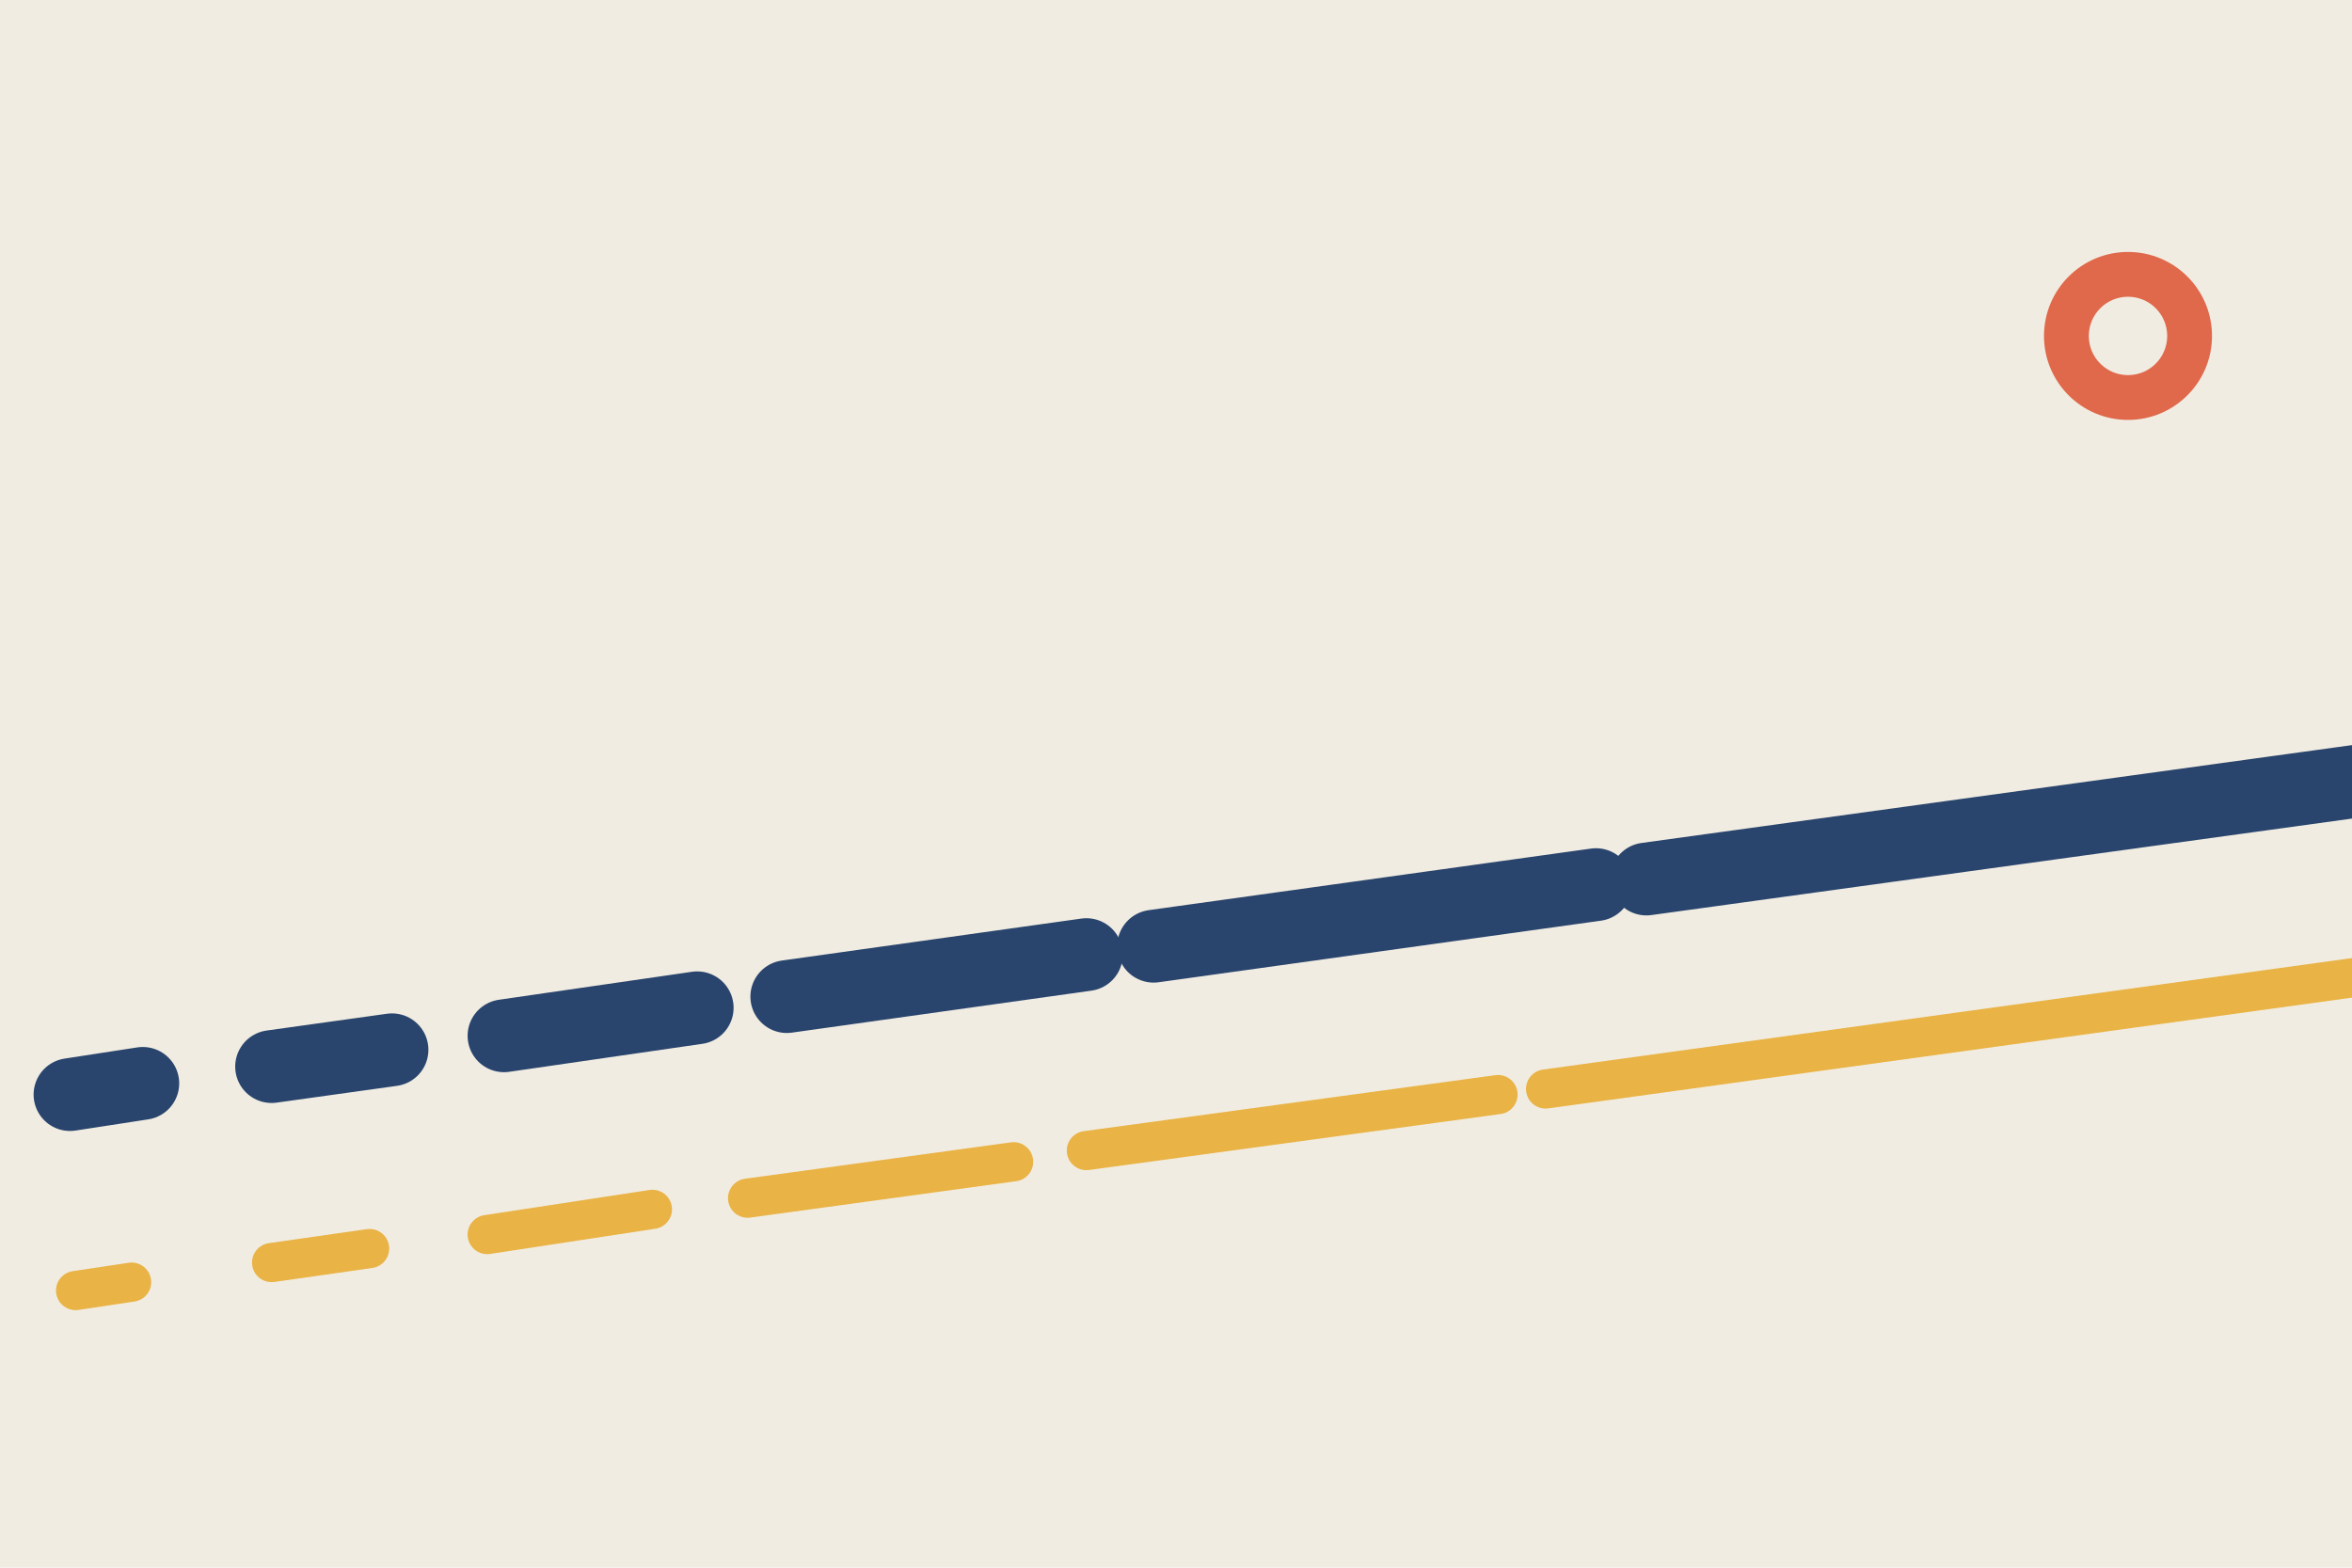
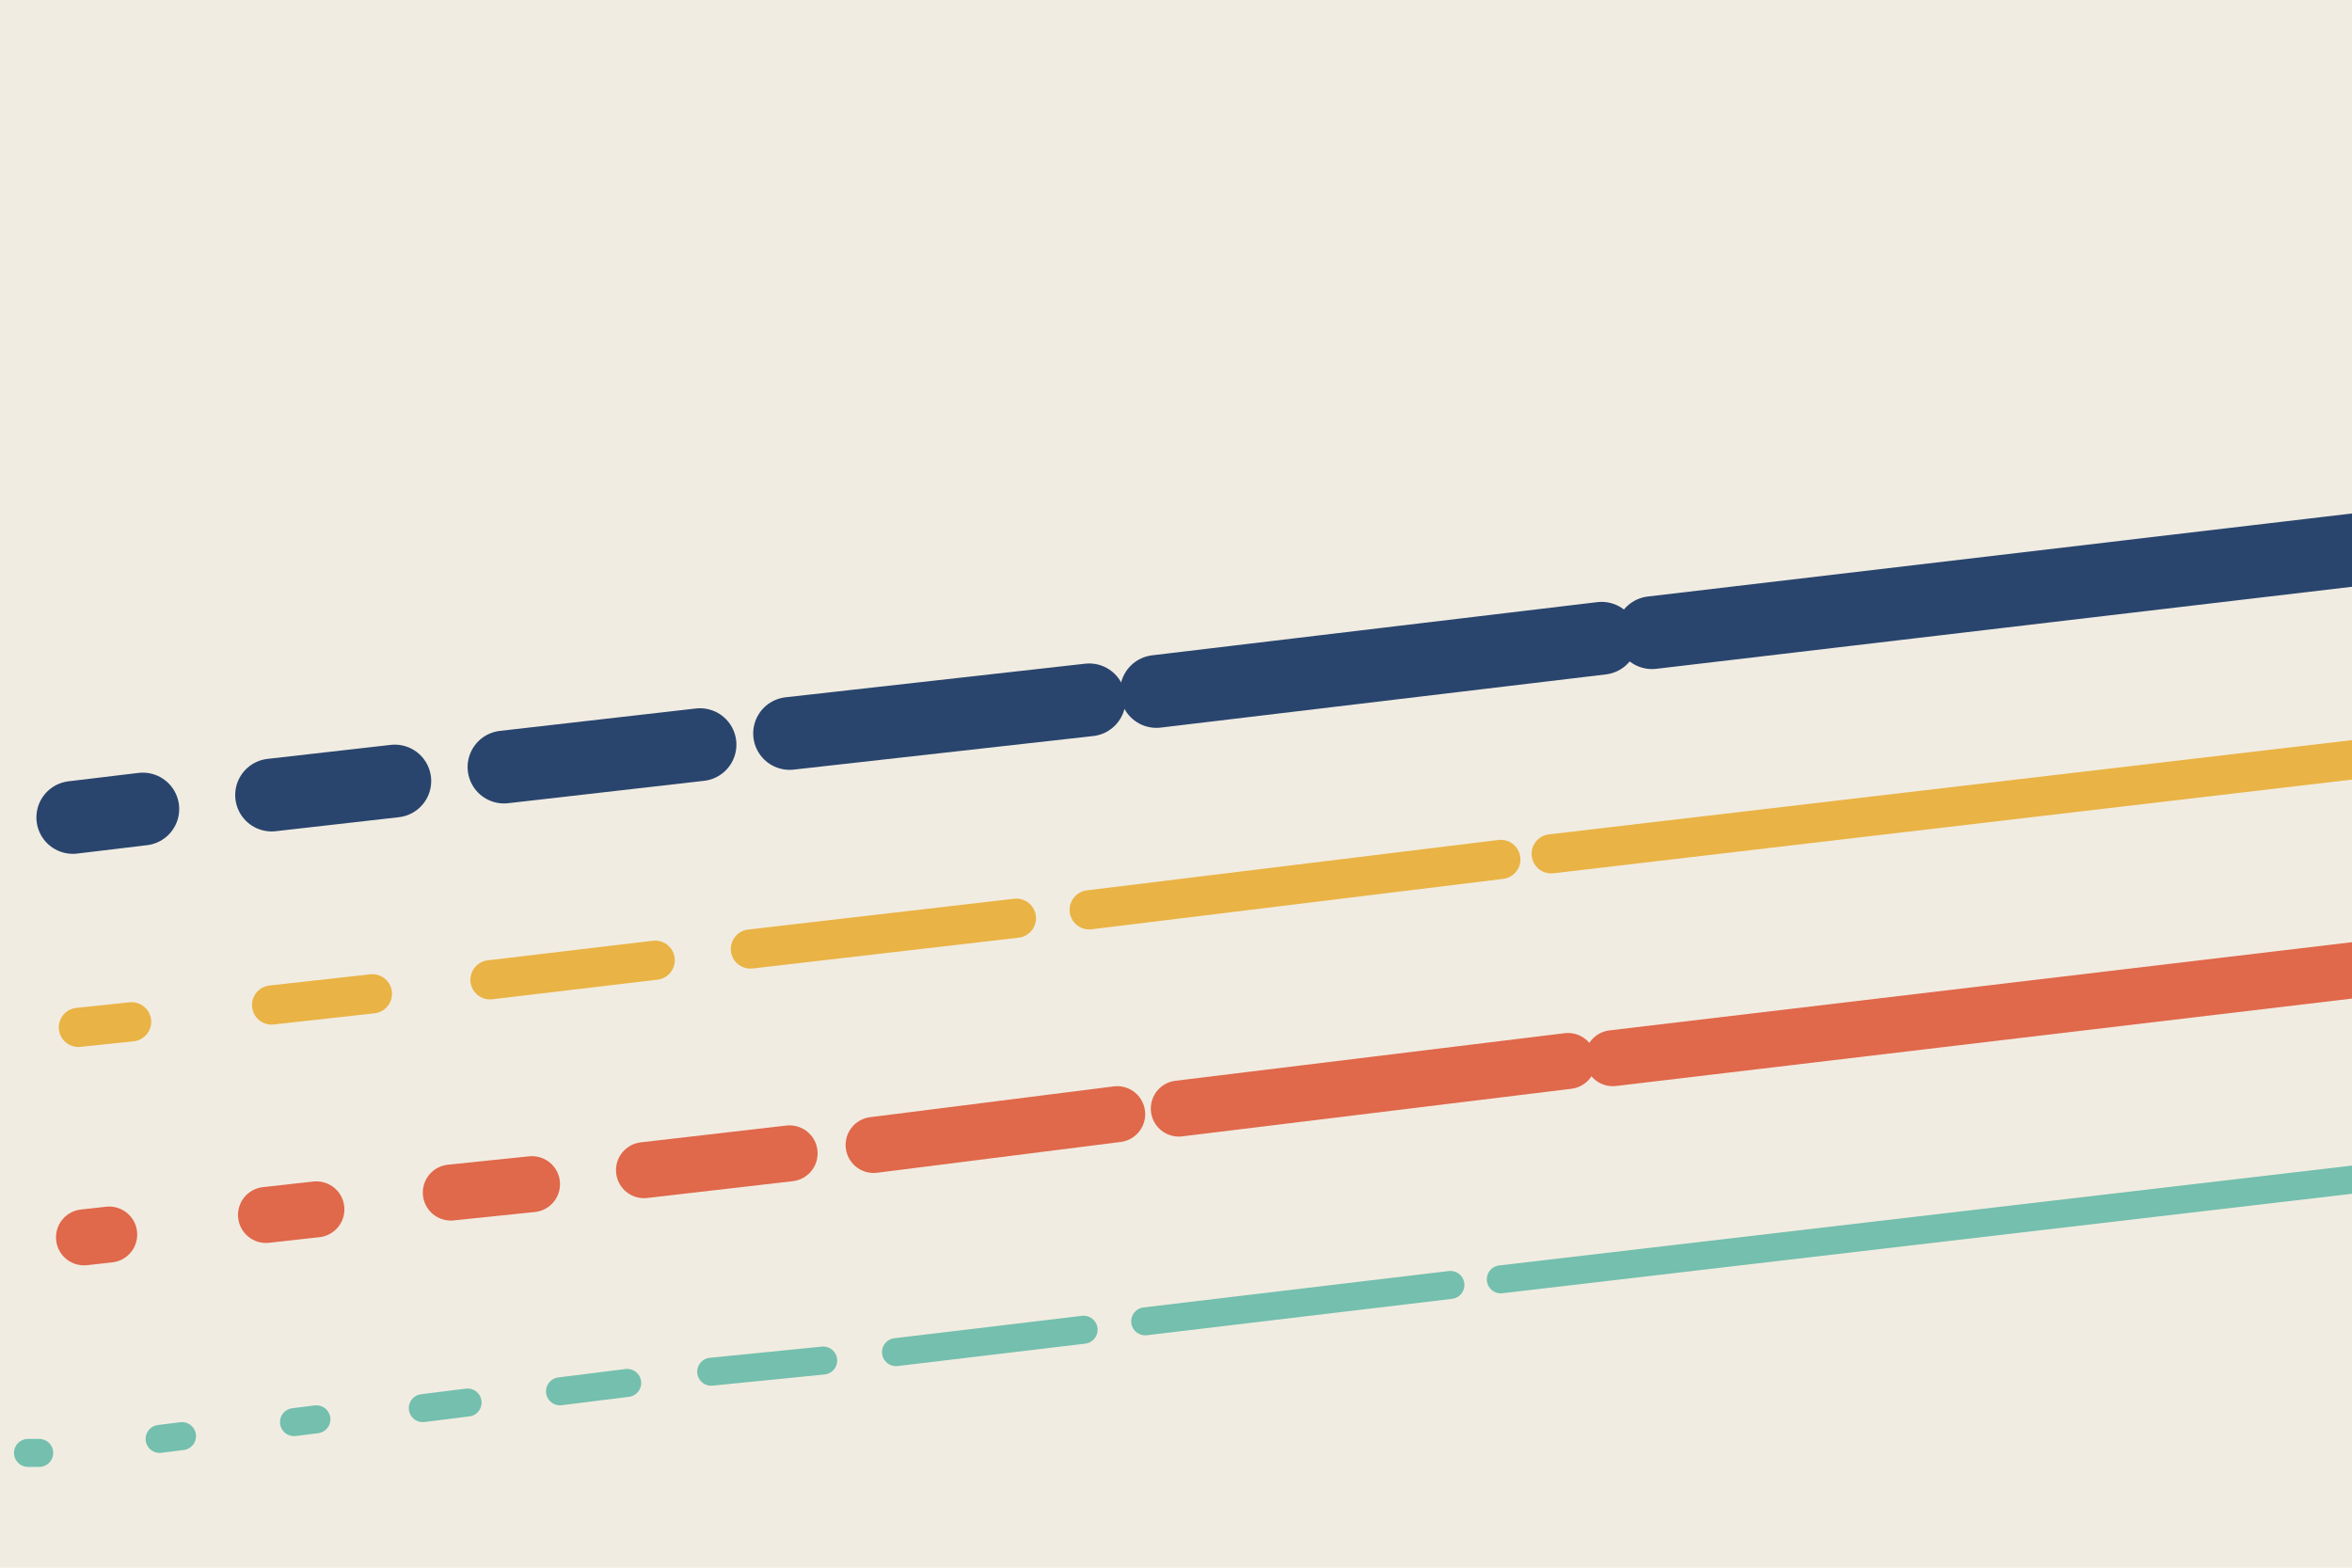
<svg xmlns="http://www.w3.org/2000/svg" viewBox="0 0 840 560" fill="none">
  <rect width="840" height="560" fill="#f1ece1" />
-   <path d="M-40 400 L-26 398" stroke="#29456e" stroke-width="26" stroke-linecap="round" fill="none" />
-   <path d="M25 391 L51 387" stroke="#29456e" stroke-width="26" stroke-linecap="round" fill="none" />
-   <path d="M97 381 L140 375" stroke="#29456e" stroke-width="26" stroke-linecap="round" fill="none" />
-   <path d="M180 370 L249 360" stroke="#29456e" stroke-width="26" stroke-linecap="round" fill="none" />
-   <path d="M281 356 L388 341" stroke="#29456e" stroke-width="26" stroke-linecap="round" fill="none" />
-   <path d="M412 338 L570 316" stroke="#29456e" stroke-width="26" stroke-linecap="round" fill="none" />
-   <path d="M588 314 L980 260" stroke="#29456e" stroke-width="26" stroke-linecap="round" fill="none" />
-   <path d="M-40 470 L-30 469" stroke="#e9b345" stroke-width="14" stroke-linecap="round" fill="none" />
-   <path d="M27 461 L47 458" stroke="#e9b345" stroke-width="14" stroke-linecap="round" fill="none" />
-   <path d="M97 451 L132 446" stroke="#e9b345" stroke-width="14" stroke-linecap="round" fill="none" />
-   <path d="M174 441 L233 432" stroke="#e9b345" stroke-width="14" stroke-linecap="round" fill="none" />
-   <path d="M267 428 L362 415" stroke="#e9b345" stroke-width="14" stroke-linecap="round" fill="none" />
-   <path d="M388 411 L535 391" stroke="#e9b345" stroke-width="14" stroke-linecap="round" fill="none" />
-   <path d="M552 389 L980 330" stroke="#e9b345" stroke-width="14" stroke-linecap="round" fill="none" />
-   <circle cx="760" cy="120" r="30" fill="#e0684b" />
-   <circle cx="760" cy="120" r="14" fill="#f1ece1" />
+   <path d="M-40 300 L-26 298" stroke="#29456e" stroke-width="26" stroke-linecap="round" fill="none" />
+   <path d="M26 292 L51 289" stroke="#29456e" stroke-width="26" stroke-linecap="round" fill="none" />
+   <path d="M97 284 L141 279" stroke="#29456e" stroke-width="26" stroke-linecap="round" fill="none" />
+   <path d="M180 274 L250 266" stroke="#29456e" stroke-width="26" stroke-linecap="round" fill="none" />
+   <path d="M282 262 L389 250" stroke="#29456e" stroke-width="26" stroke-linecap="round" fill="none" />
+   <path d="M413 247 L572 228" stroke="#29456e" stroke-width="26" stroke-linecap="round" fill="none" />
+   <path d="M590 226 L980 180" stroke="#29456e" stroke-width="26" stroke-linecap="round" fill="none" />
+   <path d="M-40 375 L-30 374" stroke="#e9b345" stroke-width="14" stroke-linecap="round" fill="none" />
+   <path d="M28 367 L47 365" stroke="#e9b345" stroke-width="14" stroke-linecap="round" fill="none" />
+   <path d="M97 359 L133 355" stroke="#e9b345" stroke-width="14" stroke-linecap="round" fill="none" />
+   <path d="M175 350 L234 343" stroke="#e9b345" stroke-width="14" stroke-linecap="round" fill="none" />
+   <path d="M268 339 L363 328" stroke="#e9b345" stroke-width="14" stroke-linecap="round" fill="none" />
+   <path d="M389 325 L536 307" stroke="#e9b345" stroke-width="14" stroke-linecap="round" fill="none" />
+   <path d="M554 305 L980 255" stroke="#e9b345" stroke-width="14" stroke-linecap="round" fill="none" />
+   <path d="M-40 450 L-34 449" stroke="#e0684b" stroke-width="20" stroke-linecap="round" fill="none" />
+   <path d="M30 442 L39 441" stroke="#e0684b" stroke-width="20" stroke-linecap="round" fill="none" />
+   <path d="M95 434 L113 432" stroke="#e0684b" stroke-width="20" stroke-linecap="round" fill="none" />
+   <path d="M161 426 L190 423" stroke="#e0684b" stroke-width="20" stroke-linecap="round" fill="none" />
+   <path d="M230 418 L282 412" stroke="#e0684b" stroke-width="20" stroke-linecap="round" fill="none" />
+   <path d="M312 409 L399 398" stroke="#e0684b" stroke-width="20" stroke-linecap="round" fill="none" />
+   <path d="M421 396 L560 379" stroke="#e0684b" stroke-width="20" stroke-linecap="round" fill="none" />
+   <path d="M576 378 L980 330" stroke="#e0684b" stroke-width="20" stroke-linecap="round" fill="none" />
+   <path d="M-40 525 L-36 525" stroke="#74bfae" stroke-width="10" stroke-linecap="round" fill="none" />
+   <path d="M10 519 L14 519" stroke="#74bfae" stroke-width="10" stroke-linecap="round" fill="none" />
+   <path d="M57 514 L65 513" stroke="#74bfae" stroke-width="10" stroke-linecap="round" fill="none" />
+   <path d="M105 508 L113 507" stroke="#74bfae" stroke-width="10" stroke-linecap="round" fill="none" />
+   <path d="M151 503 L167 501" stroke="#74bfae" stroke-width="10" stroke-linecap="round" fill="none" />
+   <path d="M200 497 L224 494" stroke="#74bfae" stroke-width="10" stroke-linecap="round" fill="none" />
+   <path d="M254 490 L294 486" stroke="#74bfae" stroke-width="10" stroke-linecap="round" fill="none" />
+   <path d="M320 483 L387 475" stroke="#74bfae" stroke-width="10" stroke-linecap="round" fill="none" />
+   <path d="M409 472 L518 459" stroke="#74bfae" stroke-width="10" stroke-linecap="round" fill="none" />
+   <path d="M536 457 L980 405" stroke="#74bfae" stroke-width="10" stroke-linecap="round" fill="none" />
</svg>
